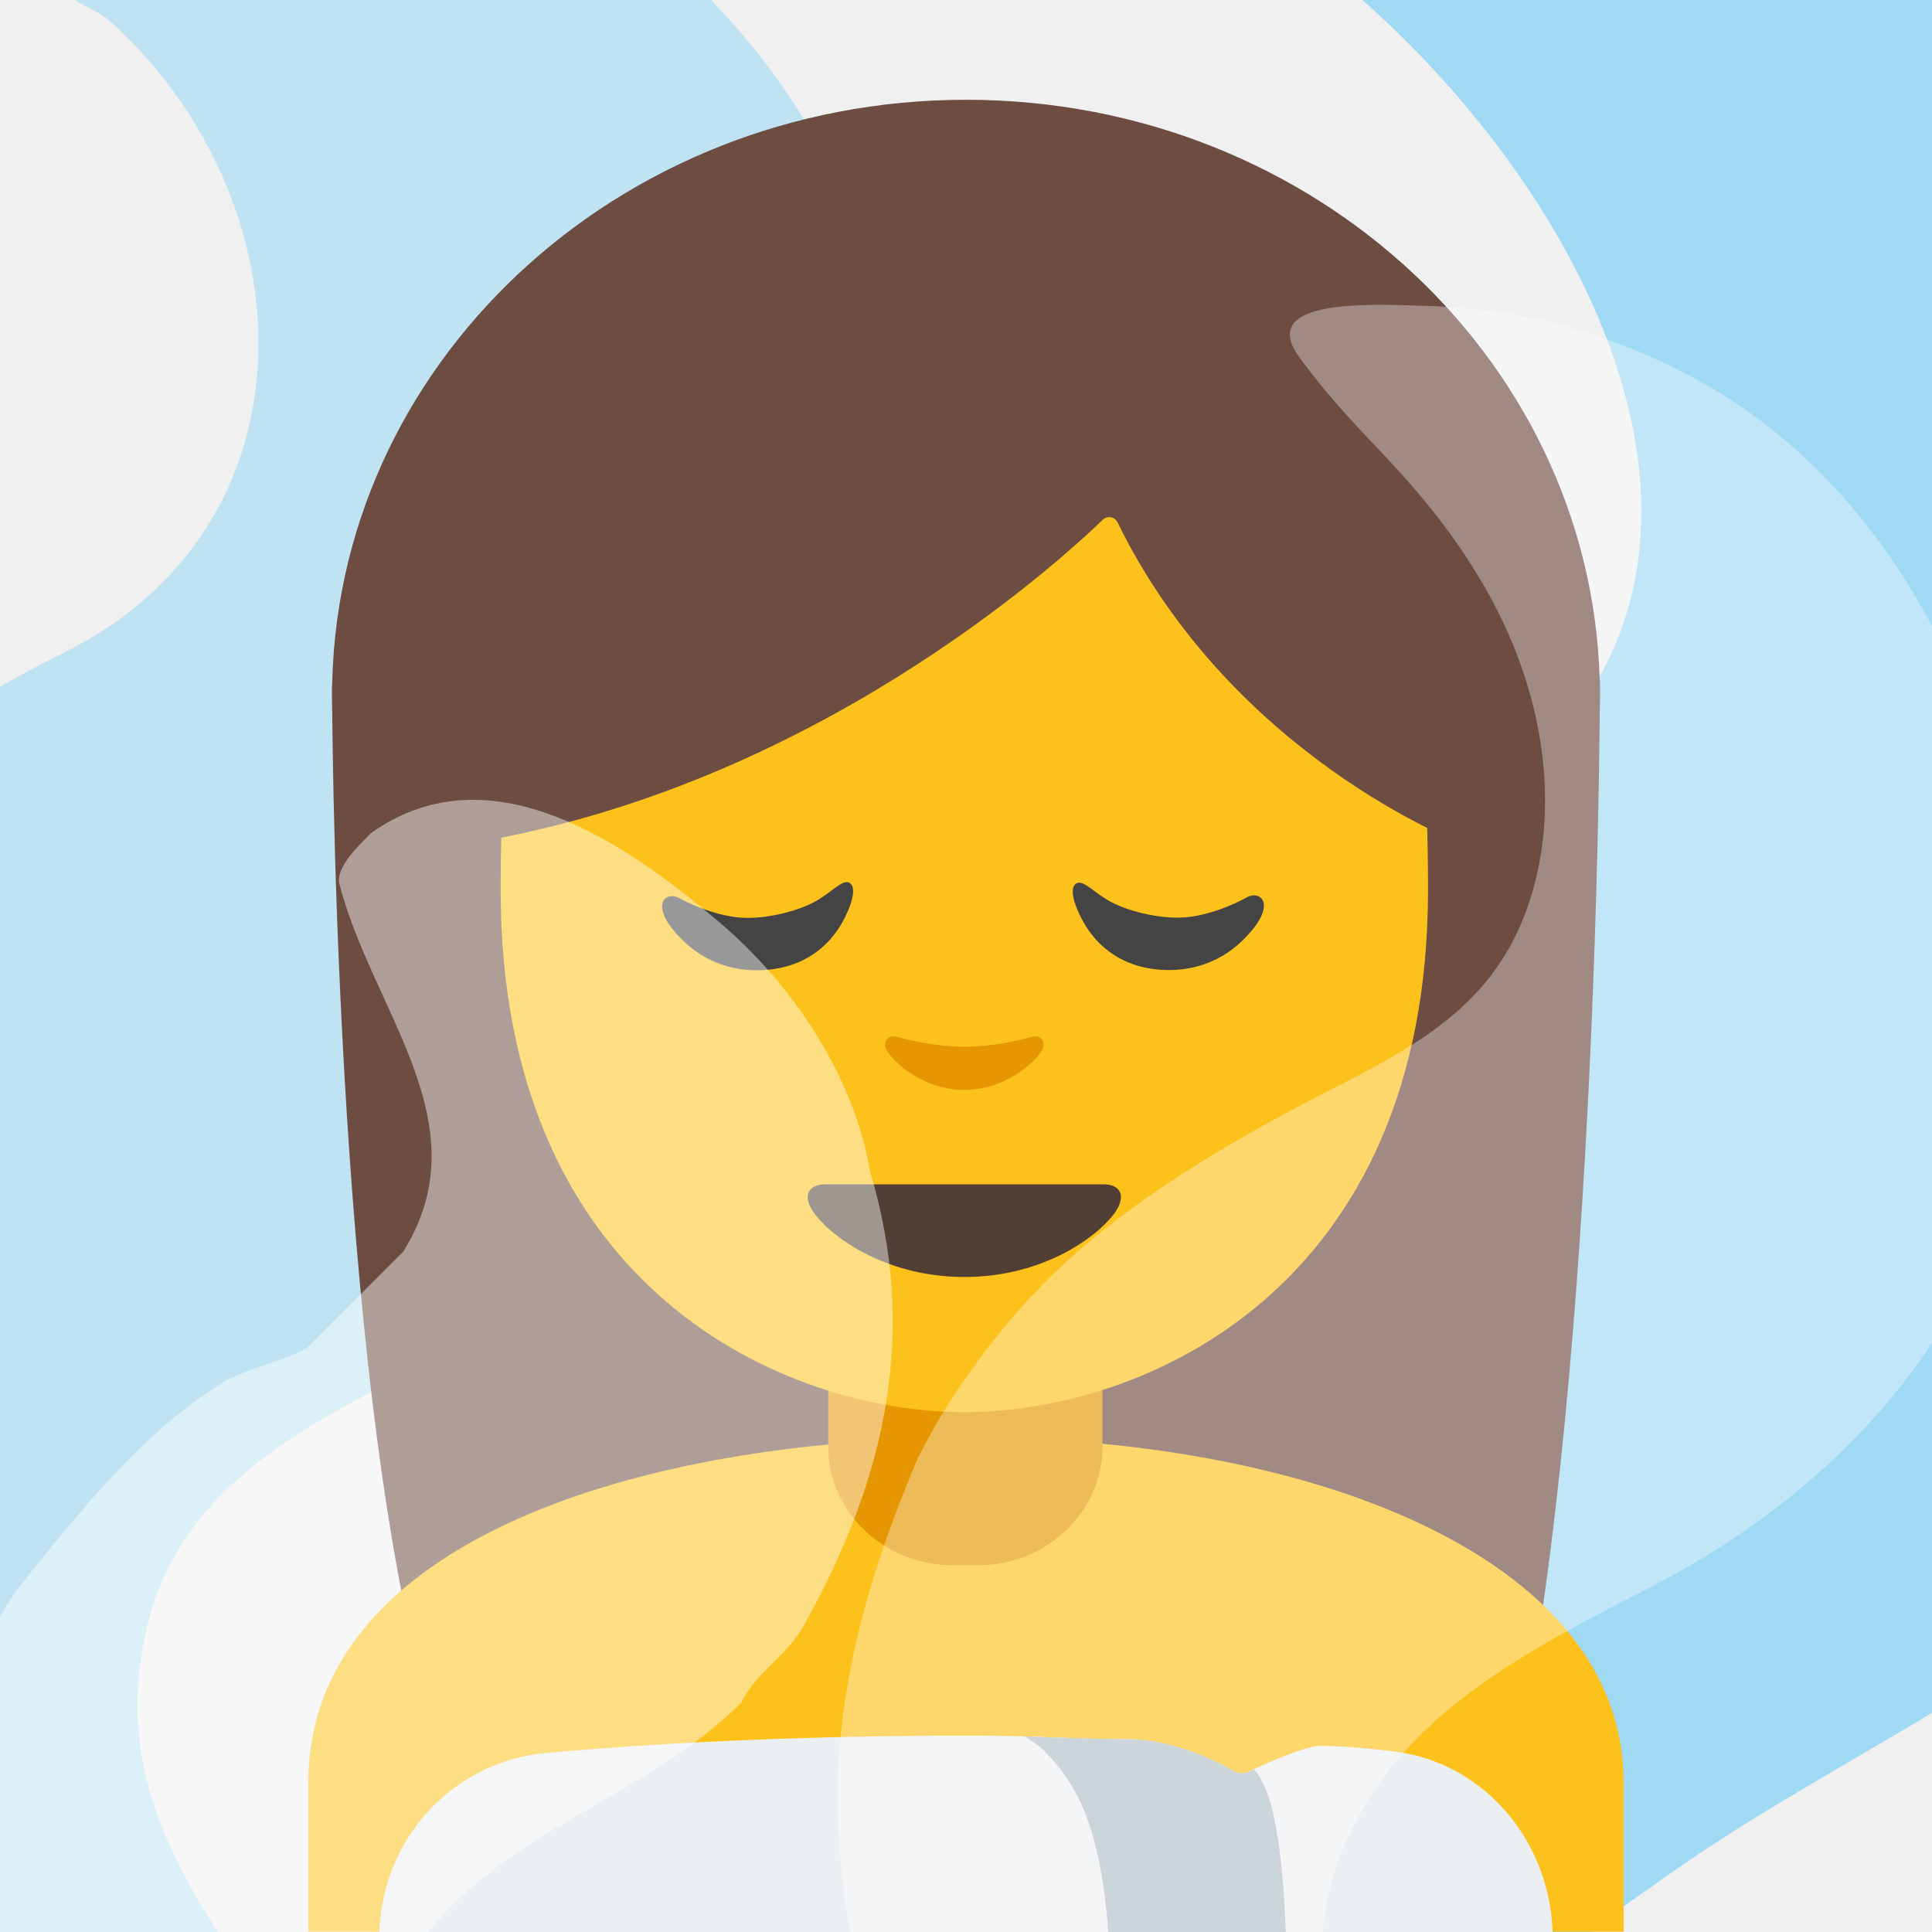
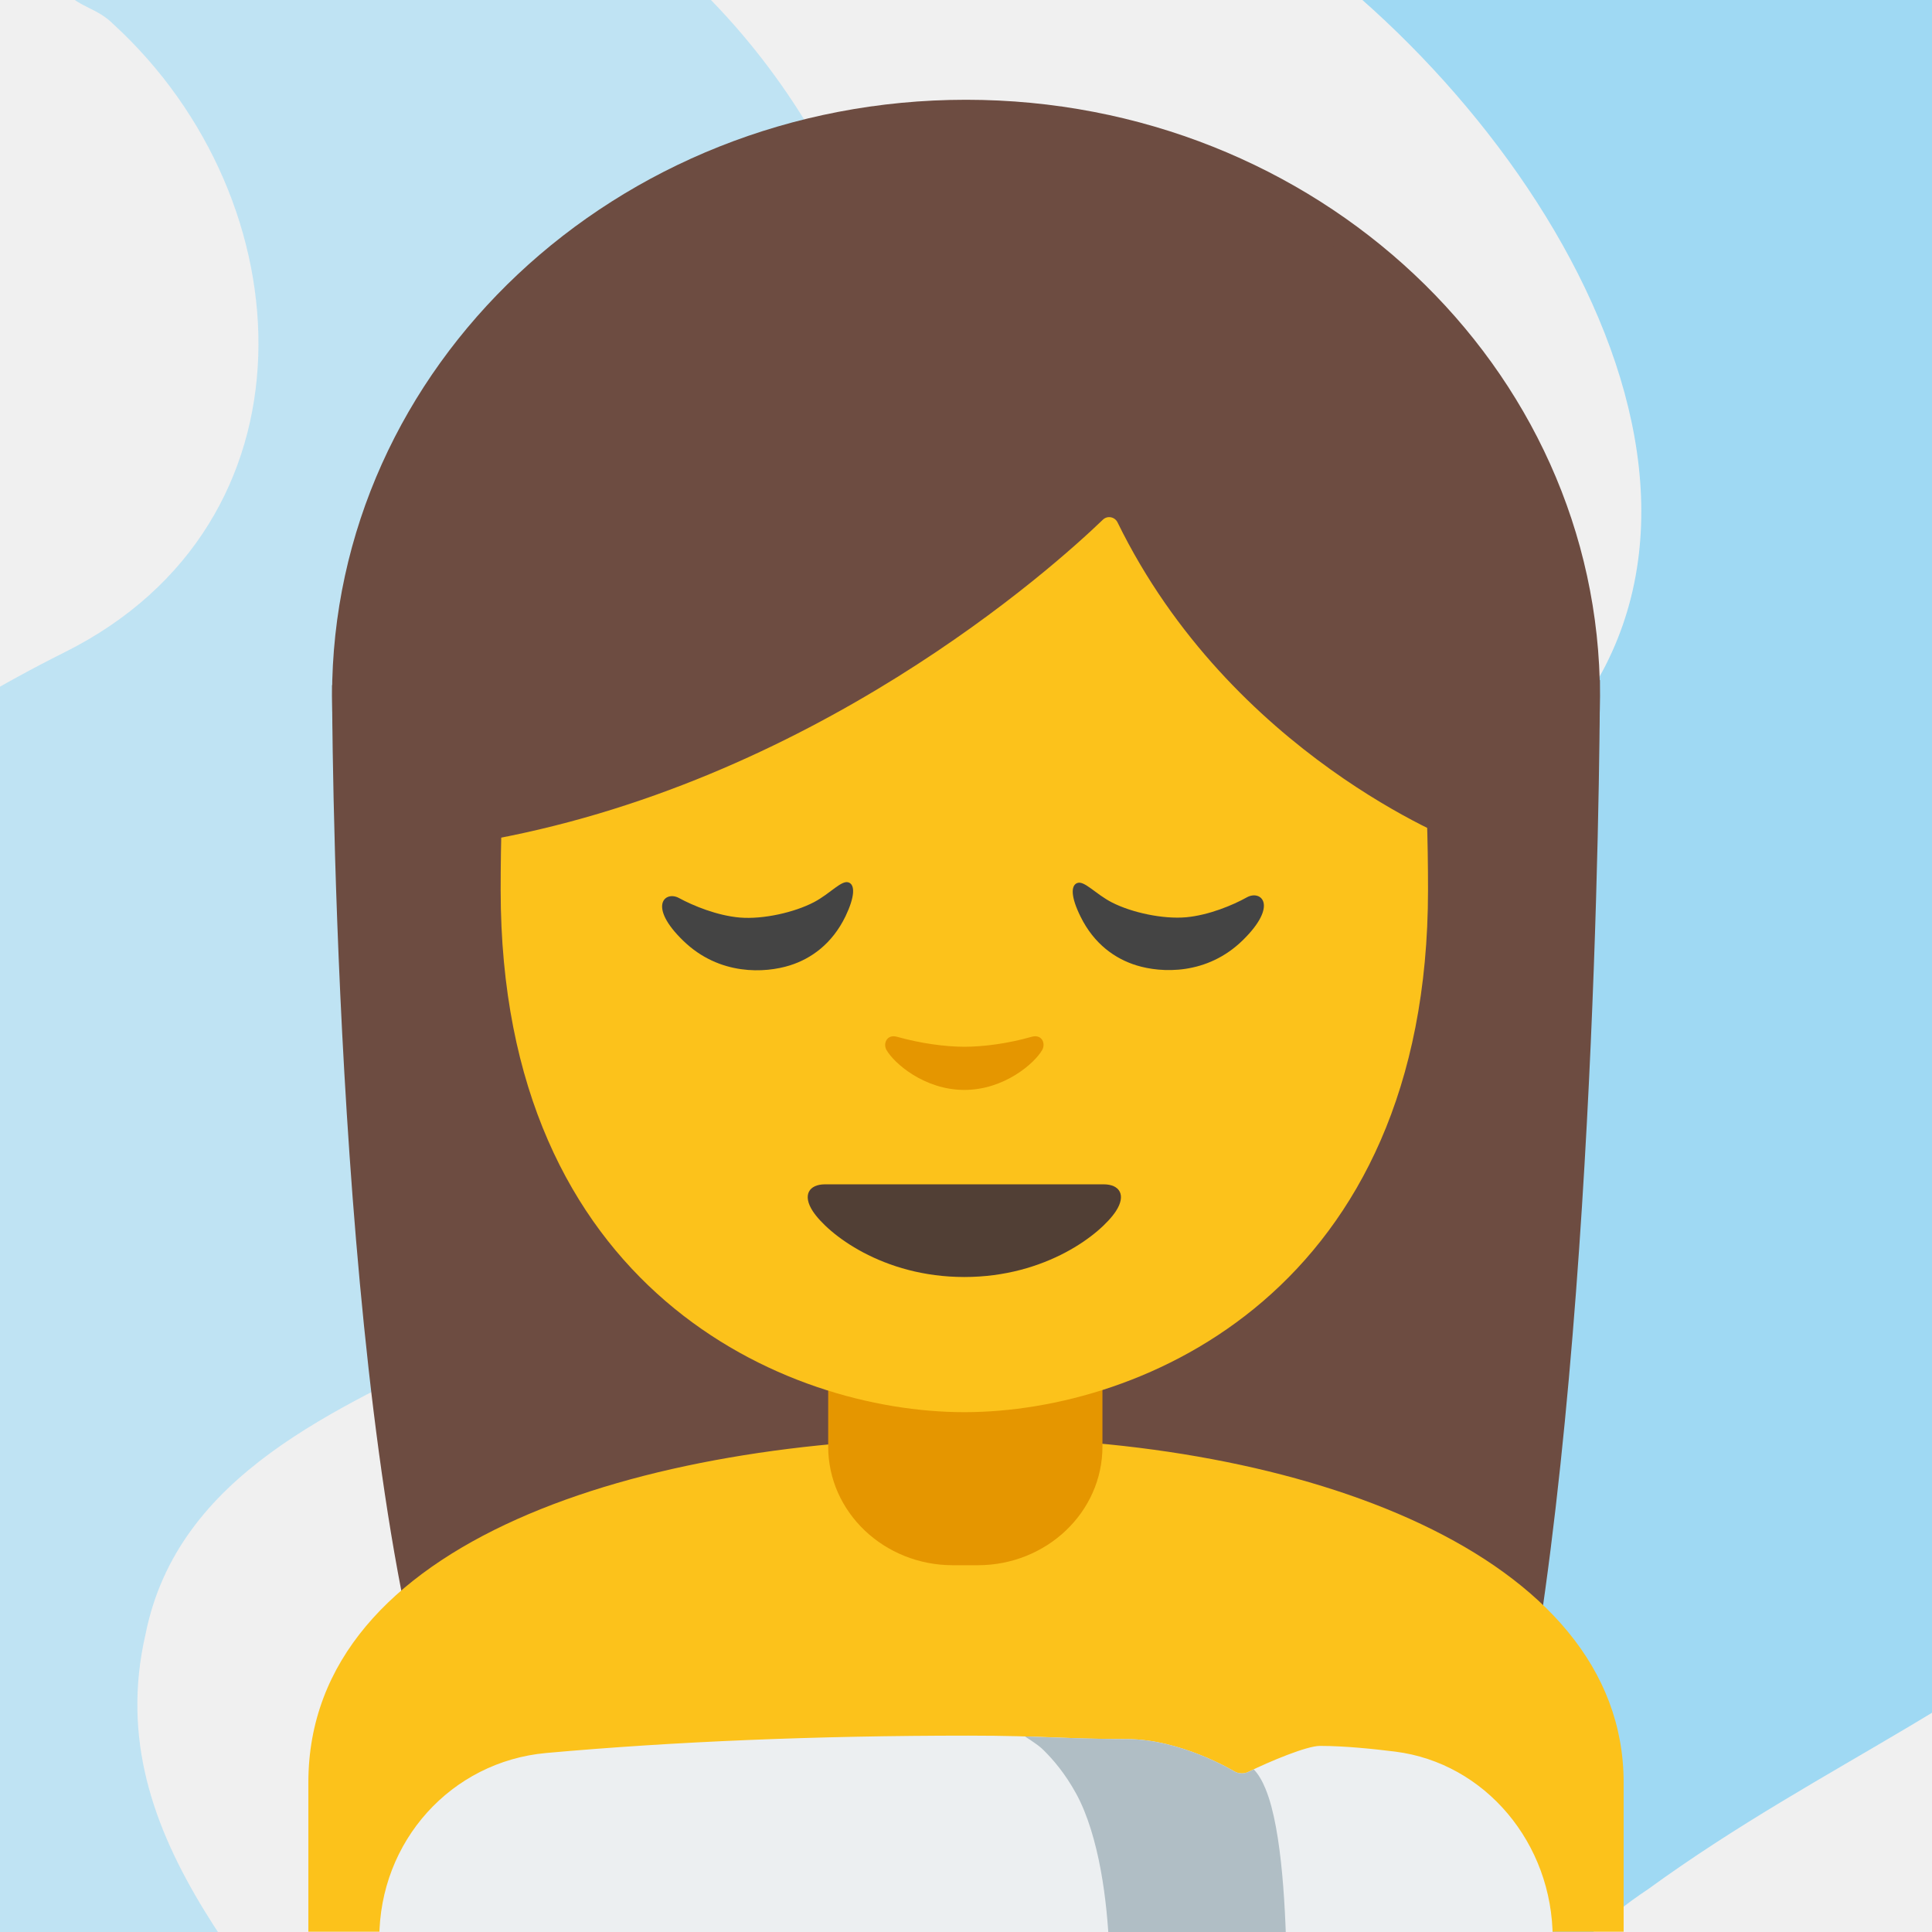
<svg xmlns="http://www.w3.org/2000/svg" xmlns:xlink="http://www.w3.org/1999/xlink" width="128" height="128" style="enable-background:new 0 0 128 128;" version="1.1" id="svg18">
  <defs id="defs22">
    <clipPath id="SVGID_2_">
      <use height="100%" width="100%" y="0" x="0" style="overflow:visible" xlink:href="#SVGID_1_" id="use5" />
    </clipPath>
    <rect id="SVGID_1_" height="120" width="120" x="4" y="4" />
-     <clipPath id="SVGID_2_-7">
-       <use height="100%" width="100%" y="0" x="0" style="overflow:visible" xlink:href="#SVGID_1_" id="use5-0" />
-     </clipPath>
    <clipPath clipPathUnits="userSpaceOnUse" id="clipPath843">
      <use transform="translate(0,4)" id="use845" xlink:href="#SVGID_1_" style="overflow:visible" x="0" y="0" width="100%" height="100%" />
    </clipPath>
  </defs>
  <g id="图层_1">
    <g id="g10" clip-path="url(#SVGID_2_)" style="opacity:0.45;stroke-width:0.938" transform="matrix(1.066667,0,0,1.066667,-4.266667,-4.266667)">
      <path id="path8" style="fill:#83d3f7;stroke-width:0.938" d="m 18.04,143.5 c -11,-1 -23,-1 -32,-10 -5,-5 -9,-11 -11,-18 -2,-8 -4,-16 -3,-24 1,-7 3,-14 6,-21 2,-4 5,-8 8,-11 7,-6 14,-11 22,-15 16,-8 15,-28 3,-39 -1,-1 -2,-1 -3,-2 -1,-2 -3,-5 -2,-6 2,-10 15,-3 23,-4 5,0 10,3 14,6 12,9 18,23 18,38 -1,7 -1,15 -4,22 -2,4 -4,8 -6,12 -1,2 -2,3 -4,5 -5,4 -9,8 -14,11 -8,4 -18,8 -20,18 -3,13 8,22 14,32 0,1 0,2 0,3 -2,2 -5,4 -9,3 z" />
    </g>
    <g id="g14" clip-path="url(#SVGID_2_)" style="opacity:0.45;stroke-width:0.938" transform="matrix(1.066667,0,0,1.066667,-4.266667,-4.266667)">
      <path id="path12" style="fill:#3bbcf7;stroke-width:0.938" d="m 93.38,-6.67 c 10,0 20,0 30,3 28,7 36,40 33,66 -1,5 -2,10 -4,15 -4,9 -9,16 -15,23 -9,9 -20,13 -31,21 -21,14 -6,40 10,53 1,2 4,6 1,6 -14,4 -28,3 -42,-2 -4,-1 -8,-3 -11,-6 -12,-12 -18,-27 -19,-43 0,-8 0,-15 2,-23 1,-5 3,-9 5,-14 3,-6 7,-12 12,-17 10,-8 20,-13 31,-21 21,-14 7,-40 -10,-53 -1,-1 -2,-3 -2,-4 1,-4 6,-4 10,-4 z" />
    </g>
    <path id="XMLID_2469_" d="M28.51,113.53C22,91.19,22,45.39,22,45.39l84-0.33c0,0,0,41.49-4.88,68.19 L28.51,113.53z" style="fill:#6D4C41;" />
    <g id="XMLID_2238_">
      <ellipse id="XMLID_2239_" cx="64" cy="46.11" rx="42" ry="39.5" style="fill:#6D4C41;" />
    </g>
    <path id="XMLID_1678_" d="M20.43,118.09v9.89h87.14v-9.89c0-15.17-21.39-22.87-43.24-22.84 C42.61,95.28,20.43,102.03,20.43,118.09z" style="fill:#fcc21b;font-variant-east_asian:normal;opacity:1;vector-effect:none;fill-opacity:1;stroke-width:1;stroke-linecap:butt;stroke-linejoin:miter;stroke-miterlimit:4;stroke-dasharray:none;stroke-dashoffset:0;stroke-opacity:1" />
    <path id="XMLID_791_" d="m 63.95,86.25 h -9.08 v 9.59 c 0,4.34 3.7,7.86 8.26,7.86 h 1.65 c 4.56,0 8.26,-3.52 8.26,-7.86 v -9.59 z" style="opacity:1;vector-effect:none;fill:#e59600;fill-opacity:1;stroke-width:1;stroke-linecap:butt;stroke-linejoin:miter;stroke-miterlimit:4;stroke-dasharray:none;stroke-dashoffset:0;stroke-opacity:1" />
    <path id="XMLID_2373_" d="M63.89,13.57c-24.35,0-30.72,18.87-30.72,45.39c0,26.51,18.89,34.6,30.72,34.6 c11.83,0,30.72-8.09,30.72-34.6C94.61,32.45,88.24,13.57,63.89,13.57z" style="fill:#FCC21B;" />
    <path id="XMLID_592_" d="M56.24,58.47c0.41,0.17,0.4,0.93-0.22,2.23c-0.89,1.84-2.29,2.82-3.69,3.26 c-1.62,0.51-4.66,0.7-7.06-1.63c-2.39-2.31-1.2-3.34-0.28-2.83c0.94,0.51,2.52,1.16,4.02,1.29c1.55,0.13,3.62-0.34,4.92-1.02 C55.03,59.19,55.77,58.27,56.24,58.47z" style="fill:#444444;" />
    <path id="XMLID_591_" d="M71.35,58.51c-0.41,0.18-0.4,0.93,0.24,2.22c0.9,1.83,2.31,2.8,3.71,3.23 c1.62,0.5,4.66,0.67,7.05-1.68c2.37-2.33,1.18-3.34,0.26-2.83c-0.93,0.52-2.52,1.18-4.01,1.32c-1.55,0.14-3.62-0.31-4.93-0.98 C72.56,59.22,71.82,58.3,71.35,58.51z" style="fill:#444444;" />
    <path id="XMLID_3004_" d="M73.07,34.43c-3.23,3.11-19.29,17.58-41.42,21.35V26.11 c0,0,9.55-18.95,32.47-18.95S96.6,26.59,96.6,26.59v29.19c0,0-15.02-5.76-22.56-21.17C73.86,34.24,73.37,34.14,73.07,34.43z" style="fill:#6D4C41;" />
    <path id="XMLID_2368_" d="M68.35,68.69c-1.57,0.45-3.2,0.66-4.46,0.66s-2.89-0.22-4.46-0.66 c-0.67-0.19-0.94,0.45-0.7,0.87c0.5,0.88,2.51,2.65,5.16,2.65c2.65,0,4.66-1.77,5.16-2.65C69.29,69.13,69.03,68.5,68.35,68.69z" style="fill:#E59600;" />
    <path id="XMLID_31_" d="m 73.12,78.465 c -1.29,0 -9.23,0 -9.23,0 0,0 -7.94,0 -9.23,0 -1.06,0 -1.51,0.71 -0.81,1.78 0.98,1.49 4.61,4.36 10.04,4.36 5.43,0 9.06,-2.87 10.04,-4.36 0.7,-1.07 0.25,-1.78 -0.81,-1.78 z" style="opacity:1;vector-effect:none;fill:#513f35;fill-opacity:1;stroke-width:1;stroke-linecap:butt;stroke-linejoin:miter;stroke-miterlimit:4;stroke-dasharray:none;stroke-dashoffset:0;stroke-opacity:1" />
    <g id="g54" clip-path="url(#clipPath843)" transform="translate(-0.08)">
      <path d="m 25.21,136.33 v -7.9 c 0,-6.44 4.76,-11.72 11.06,-12.29 8.47,-0.76 17.88,-1.15 27.97,-1.15 2.5,0 4.16,0.06 5.77,0.12 1.47,0.06 2.86,0.11 4.75,0.11 3.55,0 7.03,2.1 7.07,2.12 0.16,0.1 0.34,0.15 0.52,0.15 0.15,0 0.3,-0.03 0.44,-0.1 1.45,-0.71 3.87,-1.72 4.74,-1.72 1.66,0 3.63,0.21 4.99,0.38 5.95,0.75 10.43,6.07 10.43,12.37 v 7.91 z" style="fill:#eceff1" id="path44" />
      <path style="color:#000000;font-style:normal;font-variant:normal;font-weight:normal;font-stretch:normal;font-size:medium;line-height:normal;font-family:sans-serif;font-variant-ligatures:normal;font-variant-position:normal;font-variant-caps:normal;font-variant-numeric:normal;font-variant-alternates:normal;font-feature-settings:normal;text-indent:0;text-align:start;text-decoration:none;text-decoration-line:none;text-decoration-style:solid;text-decoration-color:#000000;letter-spacing:normal;word-spacing:normal;text-transform:none;writing-mode:lr-tb;direction:ltr;text-orientation:mixed;dominant-baseline:auto;baseline-shift:baseline;text-anchor:start;white-space:normal;shape-padding:0;clip-rule:nonzero;display:inline;overflow:visible;visibility:visible;opacity:1;isolation:auto;mix-blend-mode:normal;color-interpolation:sRGB;color-interpolation-filters:linearRGB;solid-color:#000000;solid-opacity:1;vector-effect:none;fill:#b0bec5;fill-opacity:1;fill-rule:nonzero;stroke:none;stroke-width:2;stroke-linecap:round;stroke-linejoin:round;stroke-miterlimit:10;stroke-dasharray:none;stroke-dashoffset:0;stroke-opacity:1;color-rendering:auto;image-rendering:auto;shape-rendering:auto;text-rendering:auto;enable-background:accumulate" d="m 76.961,140.307 c 0.752,1.374 1.281,3.199 1.621,5.043 0.681,3.688 0.631,7.436 0.623,9.381 -0.008,1.945 -0.006,3.042 -0.006,3.042 10e-7,0.013 11.635,0.019 11.635,0.019 0.001,-0.016 0.011,-0.029 0.012,-0.045 0,0 0.167,-4.285 -0.025,-8.789 -0.096,-2.252 -0.28,-4.559 -0.633,-6.461 -0.176,-0.951 -0.392,-1.8 -0.688,-2.52 -0.2,-0.486 -0.437,-0.929 -0.777,-1.289 -0.114,0.054 -0.252,0.113 -0.357,0.164 -0.14,0.07 -0.289,0.1 -0.439,0.1 -0.18,0 -0.36,-0.05 -0.52,-0.15 -0.04,-0.02 -3.52,-2.119 -7.07,-2.119 -1.89,0 -5.293,-0.119 -6.763,-0.179 -0.055,-0.002 0.768,0.468 1.171,0.861 0.661,0.645 1.465,1.569 2.217,2.943 z" transform="translate(-5.575763,-21.46119)" id="path1194" />
    </g>
-     <g transform="matrix(1.066667,0,0,1.066667,-182.4542,-11.78757)" id="g1295" style="stroke-width:0.938">
-       <g id="g116" clip-path="url(#SVGID_2_-7)" style="opacity:0.35;stroke-width:0.938" transform="translate(167.0508,7.050848)">
-         <path id="path114" style="fill:#ffffff;stroke-width:0.938" d="m 97.04,156.5 c -8,-1 -17,1 -24,-5 -11,-9 -17,-22 -17,-36 0,-7 2,-14 5,-21 2,-4 5,-8 8,-11 4.79,-4.79 11.53,-8.71 17.52,-11.77 5.74,-2.94 10.61,-5.51 12.6,-12.26 1.69,-5.73 0.6,-12.03 -2.07,-17.38 -1.64,-3.28 -3.84,-6.25 -6.32,-8.95 -2.05,-2.24 -3.89,-3.98 -6.06,-6.94 -2.72,-3.72 4.61,-3.29 7.66,-3.21 6.14,0.17 11.67,1.66 17.08,4.62 9.22,5.05 15.16,14.19 18.15,24.07 1.93,6.37 2.79,13.15 2.44,19.81 -2.04,14.29 -11.23,24.77 -23.6,31.13 -6.69,3.45 -13.86,7.05 -17.68,13.54 -8.82,14.97 6.52,26.47 14.27,37.33 0,0 -1,1 -1,2 -0.99,1.01 -2.99,1.01 -4.99,1.01 z" />
-       </g>
-       <g id="g120" clip-path="url(#SVGID_2_-7)" style="opacity:0.45;stroke-width:0.938" transform="translate(167.0508,7.050848)">
-         <path id="path118" style="fill:#ffffff;stroke-width:0.938" d="m 25.04,152.75 c -12,-2 -22,-11 -24,-23 -3,-9 -2,-18 4,-27 4,-5 8,-10 13,-13 2,-1 3,-1 5,-2 2,-2 4,-4 6,-6 5,-8 -2,-15 -4,-23 0,-1 1,-2 2,-3 7,-5 15,0 21,5 5,4 9,10 10,16 3,10 1,19 -4,28 -1,2 -3,3 -4,5 -6,6 -15,8 -20,15 -4,7 0,14 3,20 2,5 -3,10 -8,8 z" />
-       </g>
-     </g>
+     <g transform="matrix(1.066667,0,0,1.066667,-182.4542,-11.78757)" id="g1295" style="stroke-width:0.938" />
  </g>
</svg>
